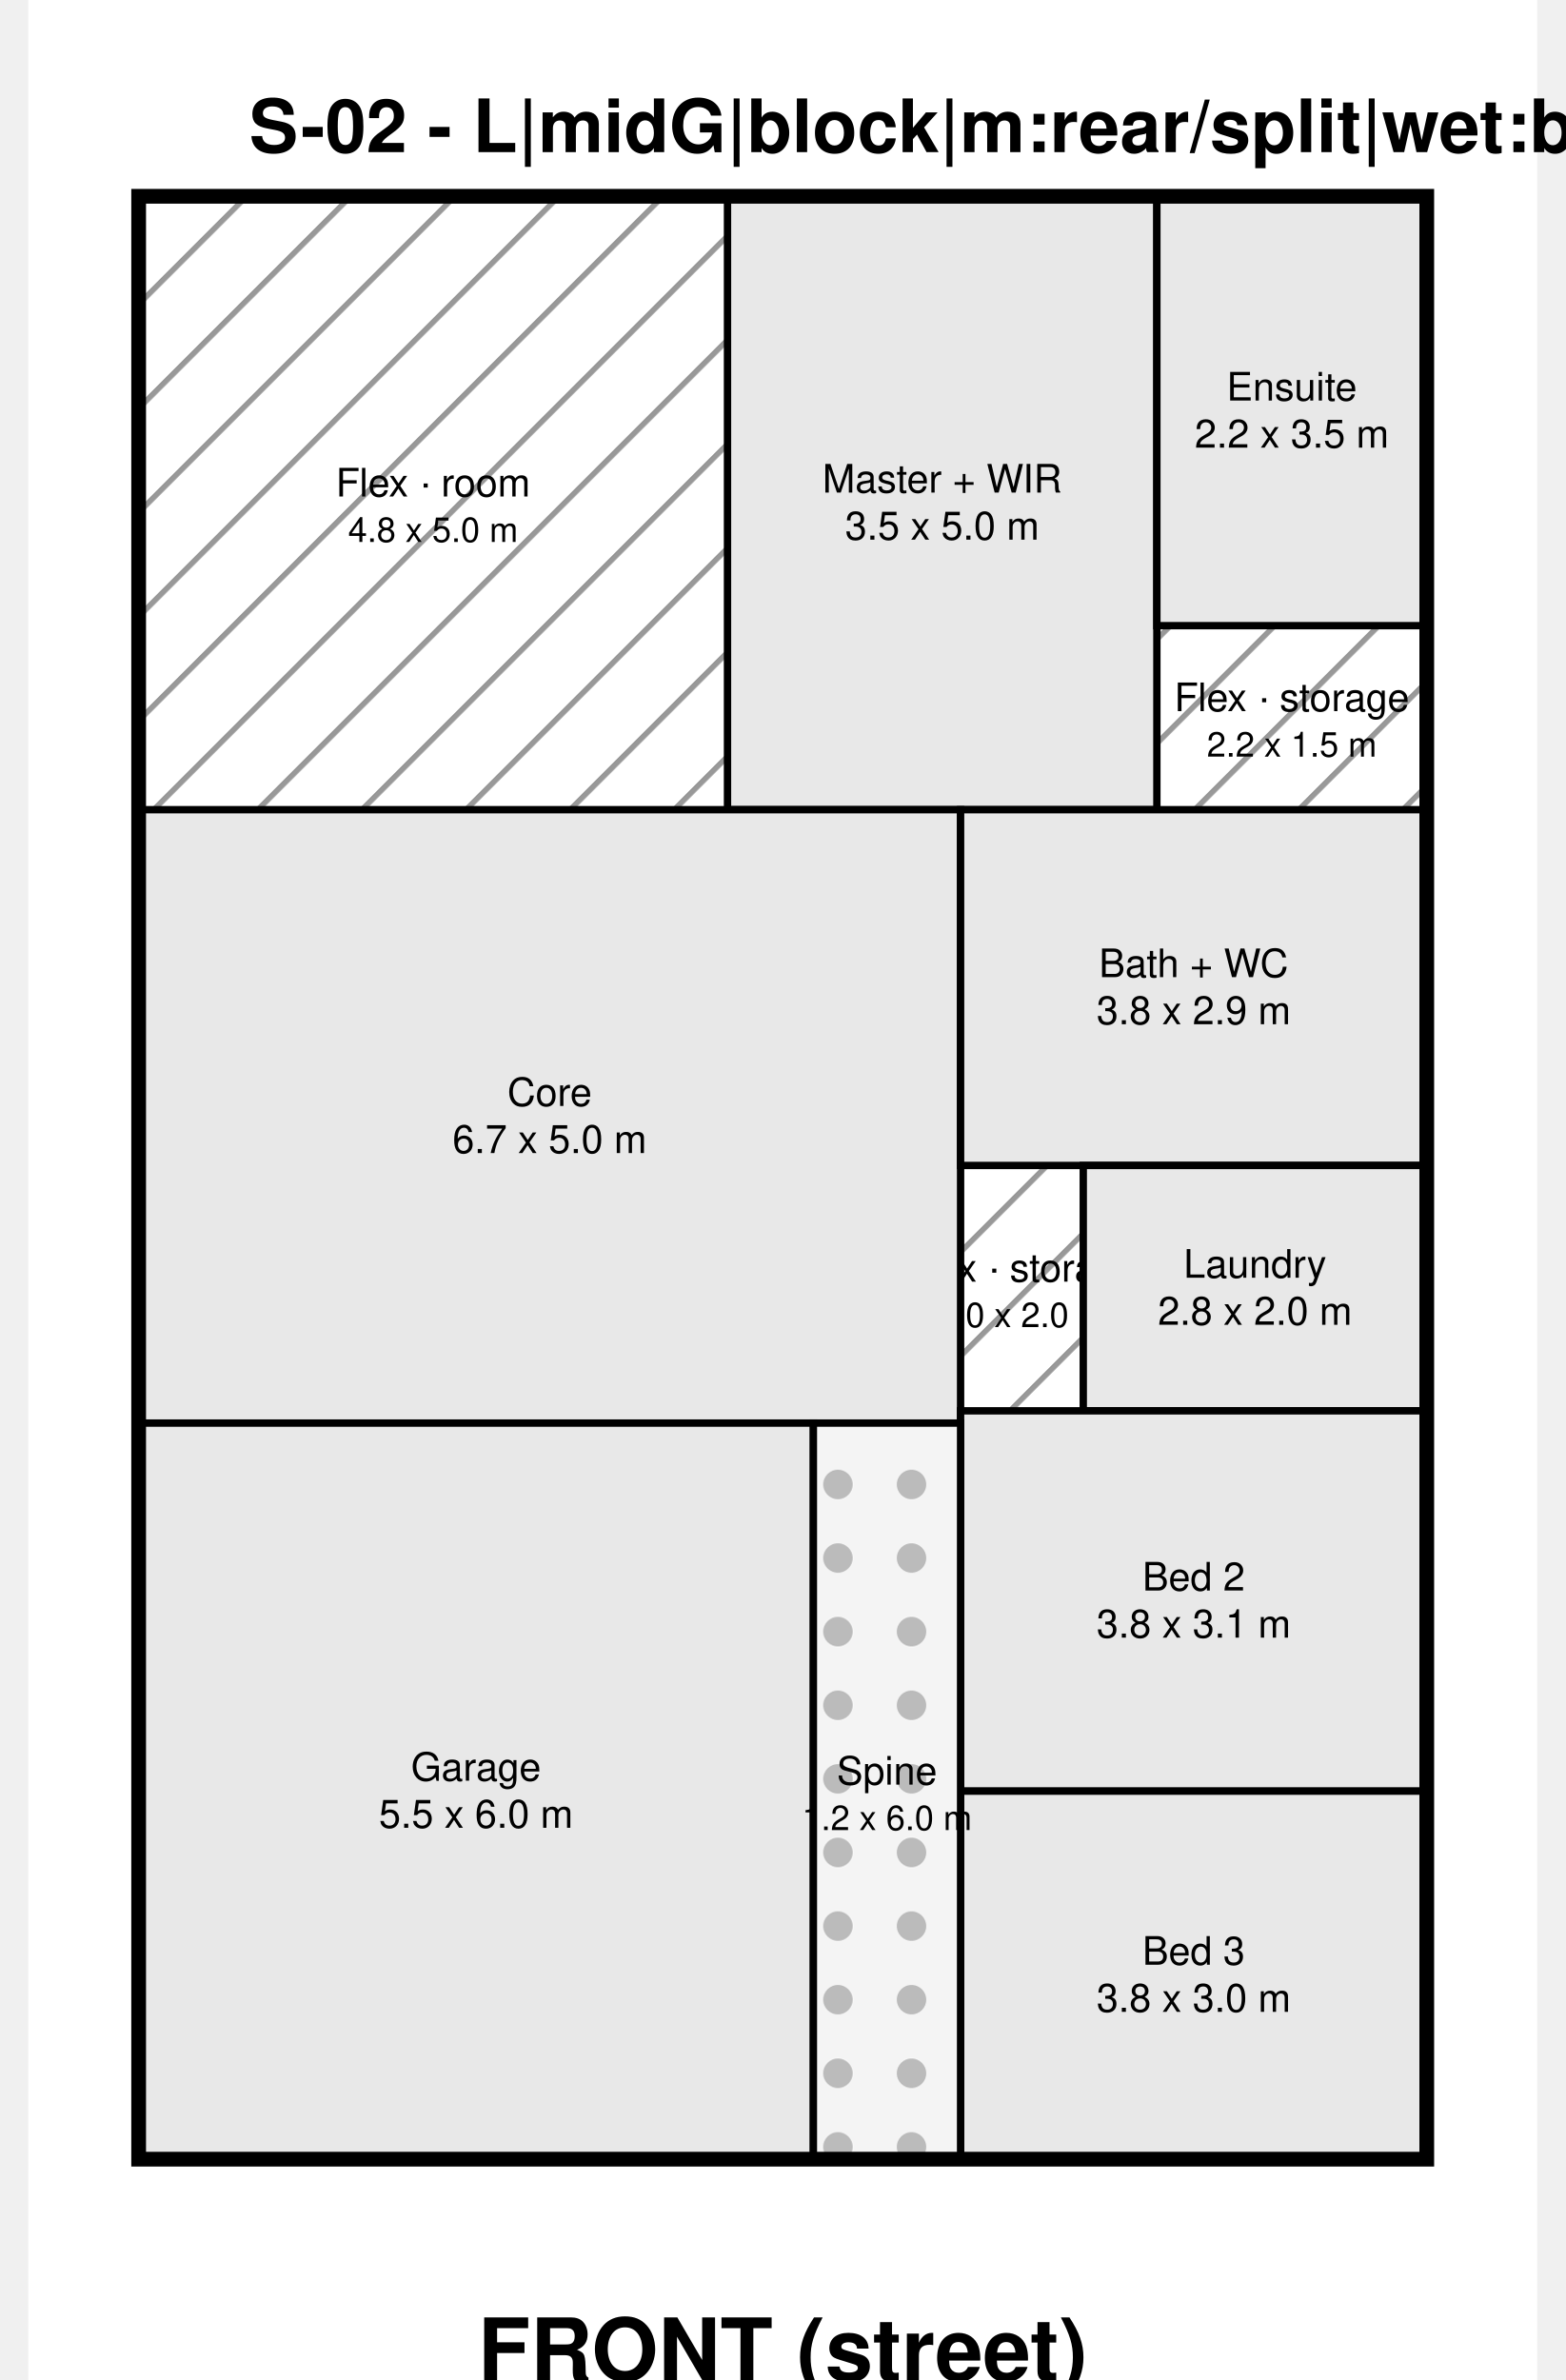
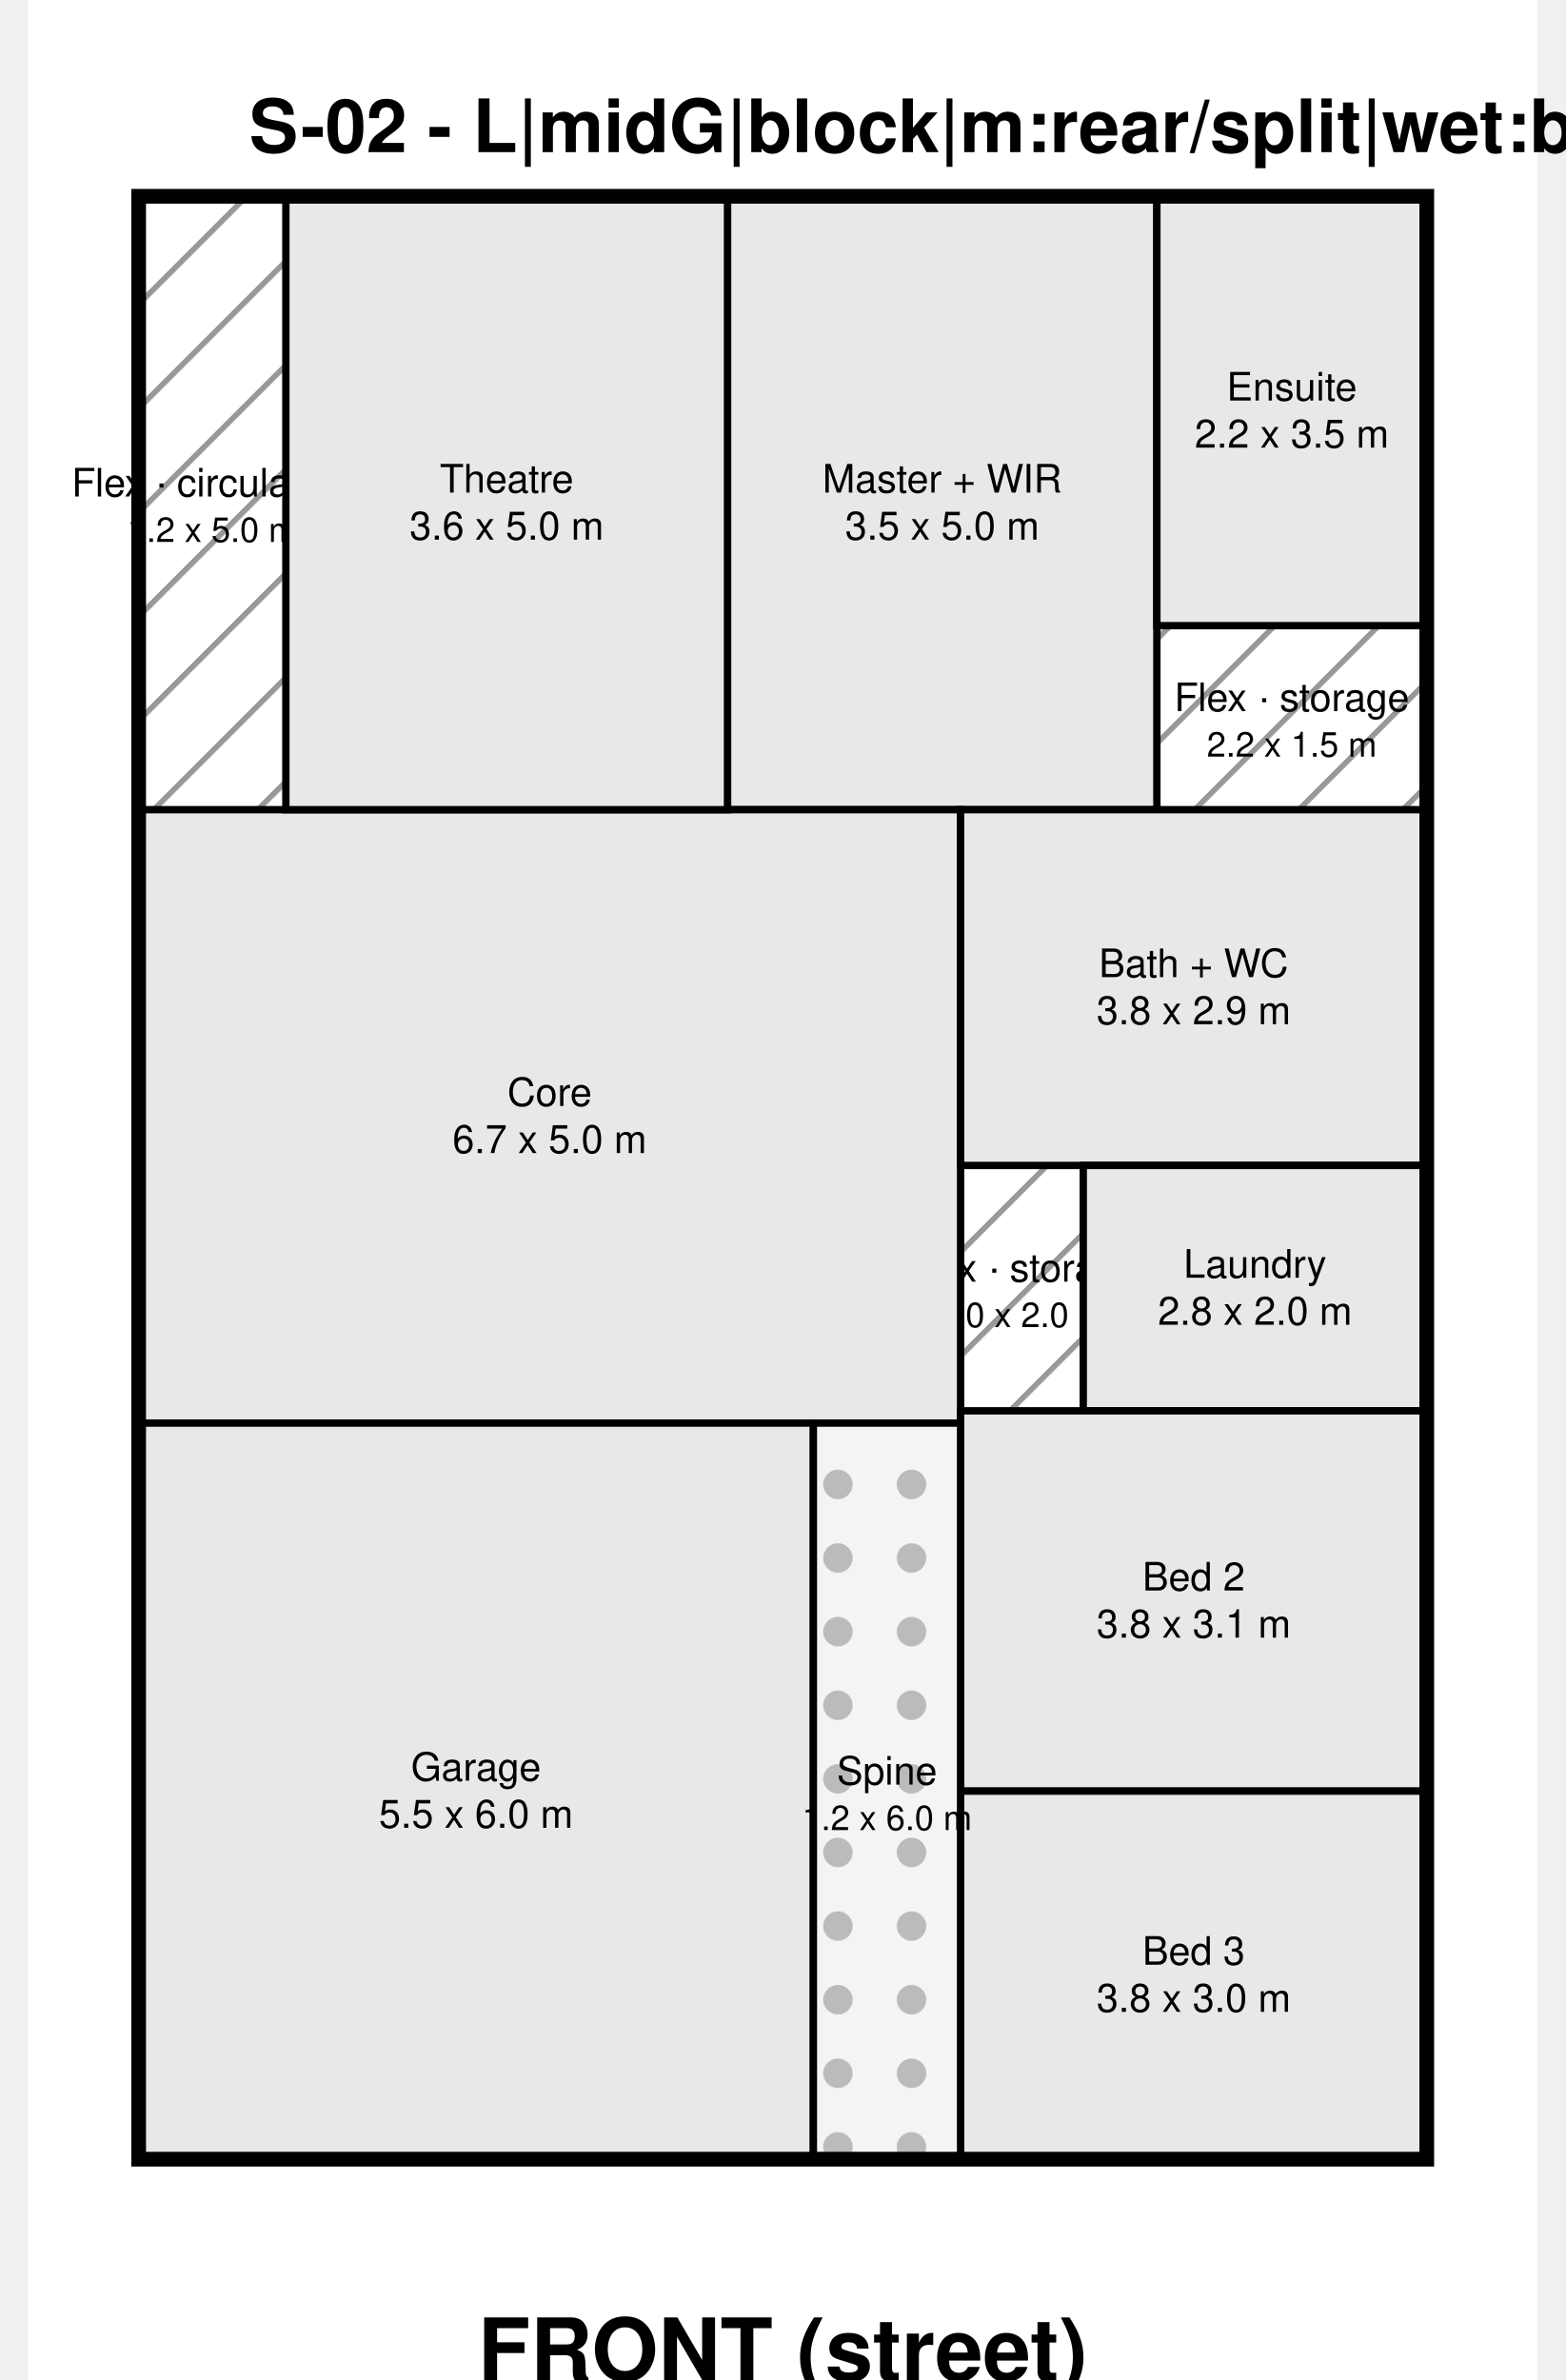
<svg xmlns="http://www.w3.org/2000/svg" width="615" height="935" viewBox="-900 -1600 12300 19400" font-family="Helvetica, Arial, sans-serif" fill="#000">
  <defs>
    <pattern id="hatch" width="600" height="600" patternUnits="userSpaceOnUse" patternTransform="rotate(45)">
      <rect width="600" height="600" fill="#ffffff" />
      <line x1="0" y1="0" x2="0" y2="600" stroke="#999" stroke-width="90" />
    </pattern>
    <pattern id="hatch2" width="500" height="500" patternUnits="userSpaceOnUse" patternTransform="rotate(-45)">
      <rect width="500" height="500" fill="#ffffff" />
      <line x1="0" y1="0" x2="0" y2="500" stroke="#666" stroke-width="70" />
    </pattern>
    <pattern id="dots" width="600" height="600" patternUnits="userSpaceOnUse">
      <rect width="600" height="600" fill="#f4f4f4" />
      <circle cx="300" cy="300" r="120" fill="#bbb" />
    </pattern>
  </defs>
  <rect x="-900" y="-1600" width="12300" height="19400" fill="#ffffff" />
  <text x="900" y="-360" font-size="600" font-weight="bold">S-02 - L|midG|block|m:rear/split|wet:block|rr:FM|nofw|v0</text>
  <g>
-     <rect x="0" y="0" width="4800" height="5000" fill="url(#hatch)" stroke="#555" stroke-width="40" />
-     <text x="2400" y="2340" font-size="320" text-anchor="middle" dominant-baseline="middle">Flex · room</text>
-     <text x="2400" y="2724" font-size="280" text-anchor="middle" dominant-baseline="middle">4.8 x 5.0 m</text>
+     <rect x="0" y="0" width="1200" height="5000" fill="url(#hatch)" stroke="#555" stroke-width="40" />
+     <text x="600" y="2340" font-size="320" text-anchor="middle" dominant-baseline="middle">Flex · circulation</text>
+     <text x="600" y="2724" font-size="280" text-anchor="middle" dominant-baseline="middle">1.2 x 5.0 m</text>
  </g>
  <g>
    <rect x="8300" y="3500" width="2200" height="1500" fill="url(#hatch)" stroke="#555" stroke-width="40" />
    <text x="9400" y="4090" font-size="320" text-anchor="middle" dominant-baseline="middle">Flex · storage</text>
    <text x="9400" y="4474" font-size="280" text-anchor="middle" dominant-baseline="middle">2.2 x 1.5 m</text>
  </g>
  <g>
    <rect x="6700" y="7900" width="1000" height="2000" fill="url(#hatch)" stroke="#555" stroke-width="40" />
    <text x="7200" y="8740" font-size="320" text-anchor="middle" dominant-baseline="middle">Flex · storage</text>
    <text x="7200" y="9124" font-size="280" text-anchor="middle" dominant-baseline="middle">1.0 x 2.0 m</text>
  </g>
  <g>
    <rect x="4800" y="0" width="3500" height="5000" fill="#e8e8e8" stroke="#000" stroke-width="60" />
    <text x="6550" y="2308" font-size="320" text-anchor="middle" dominant-baseline="middle">Master + WIR</text>
    <text x="6550" y="2692" font-size="320" text-anchor="middle" dominant-baseline="middle">3.5 x 5.0 m</text>
  </g>
  <g>
    <rect x="8300" y="0" width="2200" height="3500" fill="#e8e8e8" stroke="#000" stroke-width="60" />
    <text x="9400" y="1558" font-size="320" text-anchor="middle" dominant-baseline="middle">Ensuite</text>
    <text x="9400" y="1942" font-size="320" text-anchor="middle" dominant-baseline="middle">2.2 x 3.5 m</text>
  </g>
  <g>
    <rect x="0" y="5000" width="6700" height="5000" fill="#e8e8e8" stroke="#000" stroke-width="60" />
    <text x="3350" y="7308" font-size="320" text-anchor="middle" dominant-baseline="middle">Core</text>
    <text x="3350" y="7692" font-size="320" text-anchor="middle" dominant-baseline="middle">6.7 x 5.0 m</text>
  </g>
  <g>
    <rect x="0" y="10000" width="5500" height="6000" fill="#e8e8e8" stroke="#000" stroke-width="60" />
    <text x="2750" y="12808" font-size="320" text-anchor="middle" dominant-baseline="middle">Garage</text>
    <text x="2750" y="13192" font-size="320" text-anchor="middle" dominant-baseline="middle">5.5 x 6.0 m</text>
  </g>
  <g>
    <rect x="6700" y="5000" width="3800" height="2900" fill="#e8e8e8" stroke="#000" stroke-width="60" />
    <text x="8600" y="6258" font-size="320" text-anchor="middle" dominant-baseline="middle">Bath + WC</text>
    <text x="8600" y="6642" font-size="320" text-anchor="middle" dominant-baseline="middle">3.8 x 2.9 m</text>
  </g>
  <g>
    <rect x="7700" y="7900" width="2800" height="2000" fill="#e8e8e8" stroke="#000" stroke-width="60" />
    <text x="9100" y="8708" font-size="320" text-anchor="middle" dominant-baseline="middle">Laundry</text>
    <text x="9100" y="9092" font-size="320" text-anchor="middle" dominant-baseline="middle">2.8 x 2.0 m</text>
  </g>
  <g>
    <rect x="6700" y="9900" width="3800" height="3100" fill="#e8e8e8" stroke="#000" stroke-width="60" />
    <text x="8600" y="11258" font-size="320" text-anchor="middle" dominant-baseline="middle">Bed 2</text>
    <text x="8600" y="11642" font-size="320" text-anchor="middle" dominant-baseline="middle">3.8 x 3.1 m</text>
  </g>
  <g>
    <rect x="6700" y="13000" width="3800" height="3000" fill="#e8e8e8" stroke="#000" stroke-width="60" />
    <text x="8600" y="14308" font-size="320" text-anchor="middle" dominant-baseline="middle">Bed 3</text>
    <text x="8600" y="14692" font-size="320" text-anchor="middle" dominant-baseline="middle">3.8 x 3.0 m</text>
  </g>
  <g>
+     <rect x="1200" y="0" width="3600" height="5000" fill="#e8e8e8" stroke="#000" stroke-width="60" />
+     <text x="3000" y="2308" font-size="320" text-anchor="middle" dominant-baseline="middle">Theatre</text>
+     <text x="3000" y="2692" font-size="320" text-anchor="middle" dominant-baseline="middle">3.6 x 5.0 m</text>
+   </g>
+   <g>
    <rect x="5500" y="10000" width="1200" height="6000" fill="url(#dots)" stroke="#000" stroke-width="60" />
    <text x="6100" y="12840" font-size="320" text-anchor="middle" dominant-baseline="middle">Spine</text>
    <text x="6100" y="13224" font-size="280" text-anchor="middle" dominant-baseline="middle">1.2 x 6.0 m</text>
  </g>
  <rect x="0" y="0" width="10500" height="16000" fill="none" stroke="#000" stroke-width="120" />
  <text x="5250" y="17800" font-size="700" text-anchor="middle" font-weight="bold">FRONT (street)</text>
</svg>
